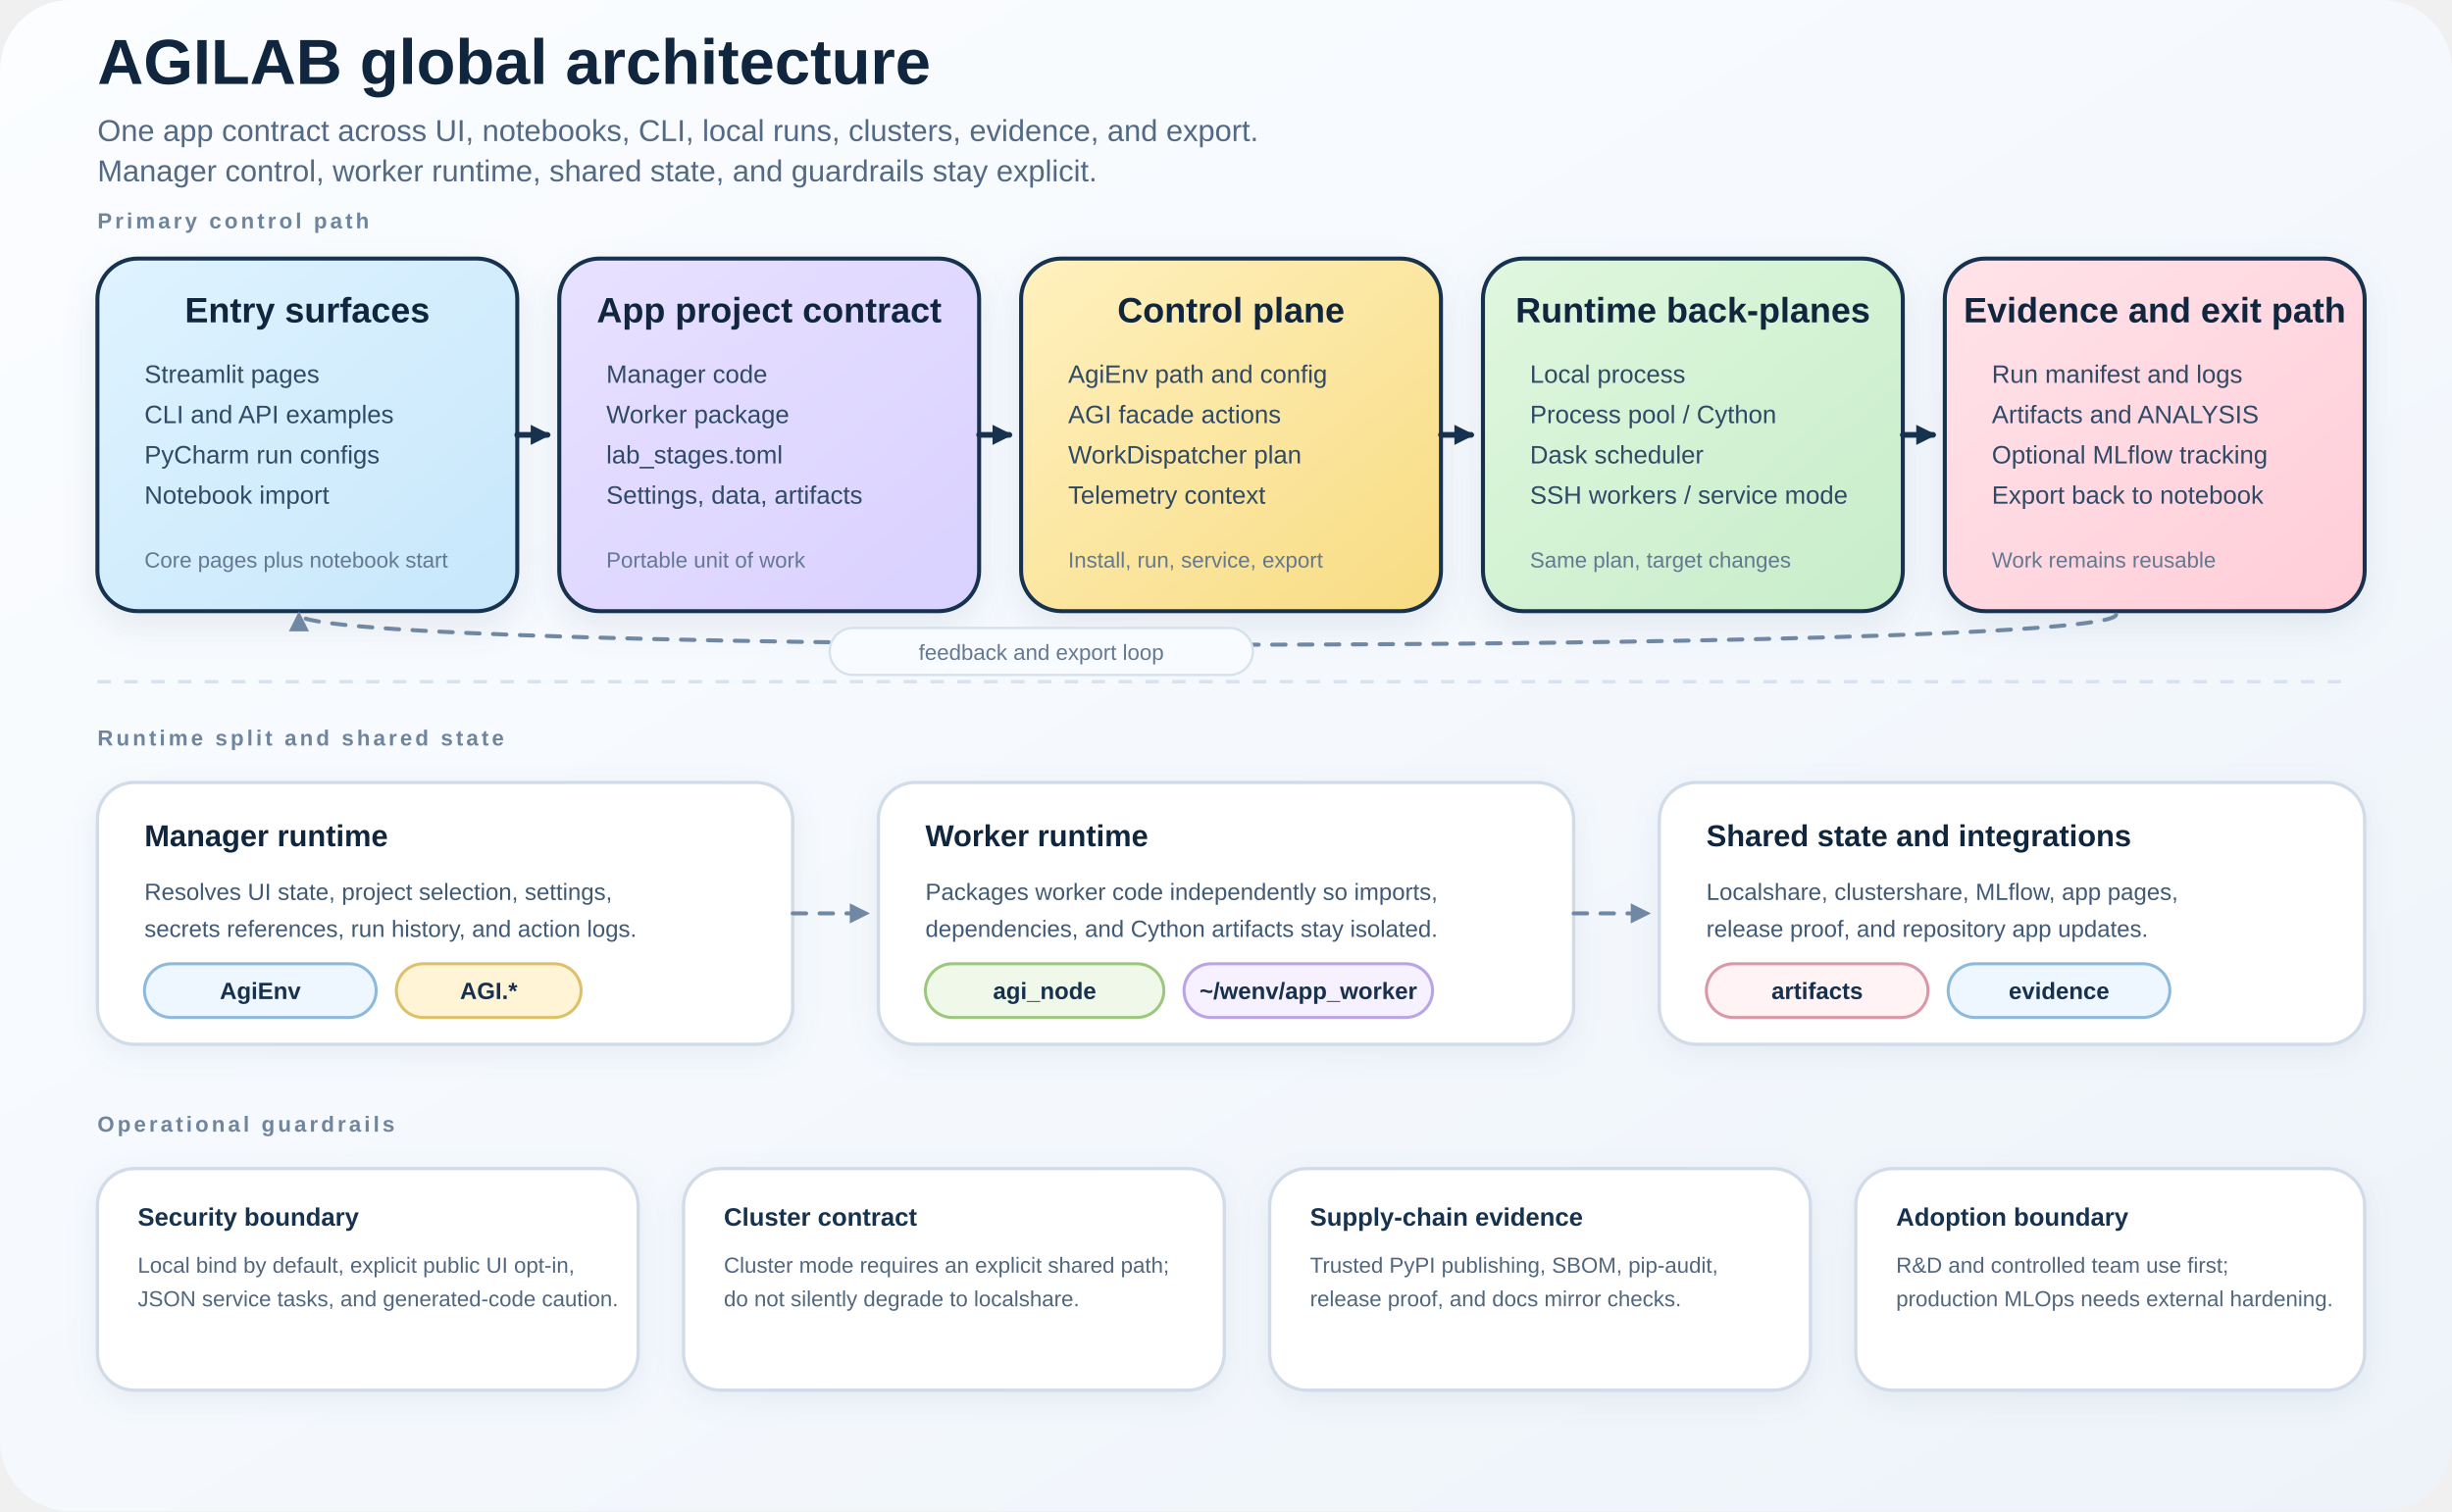
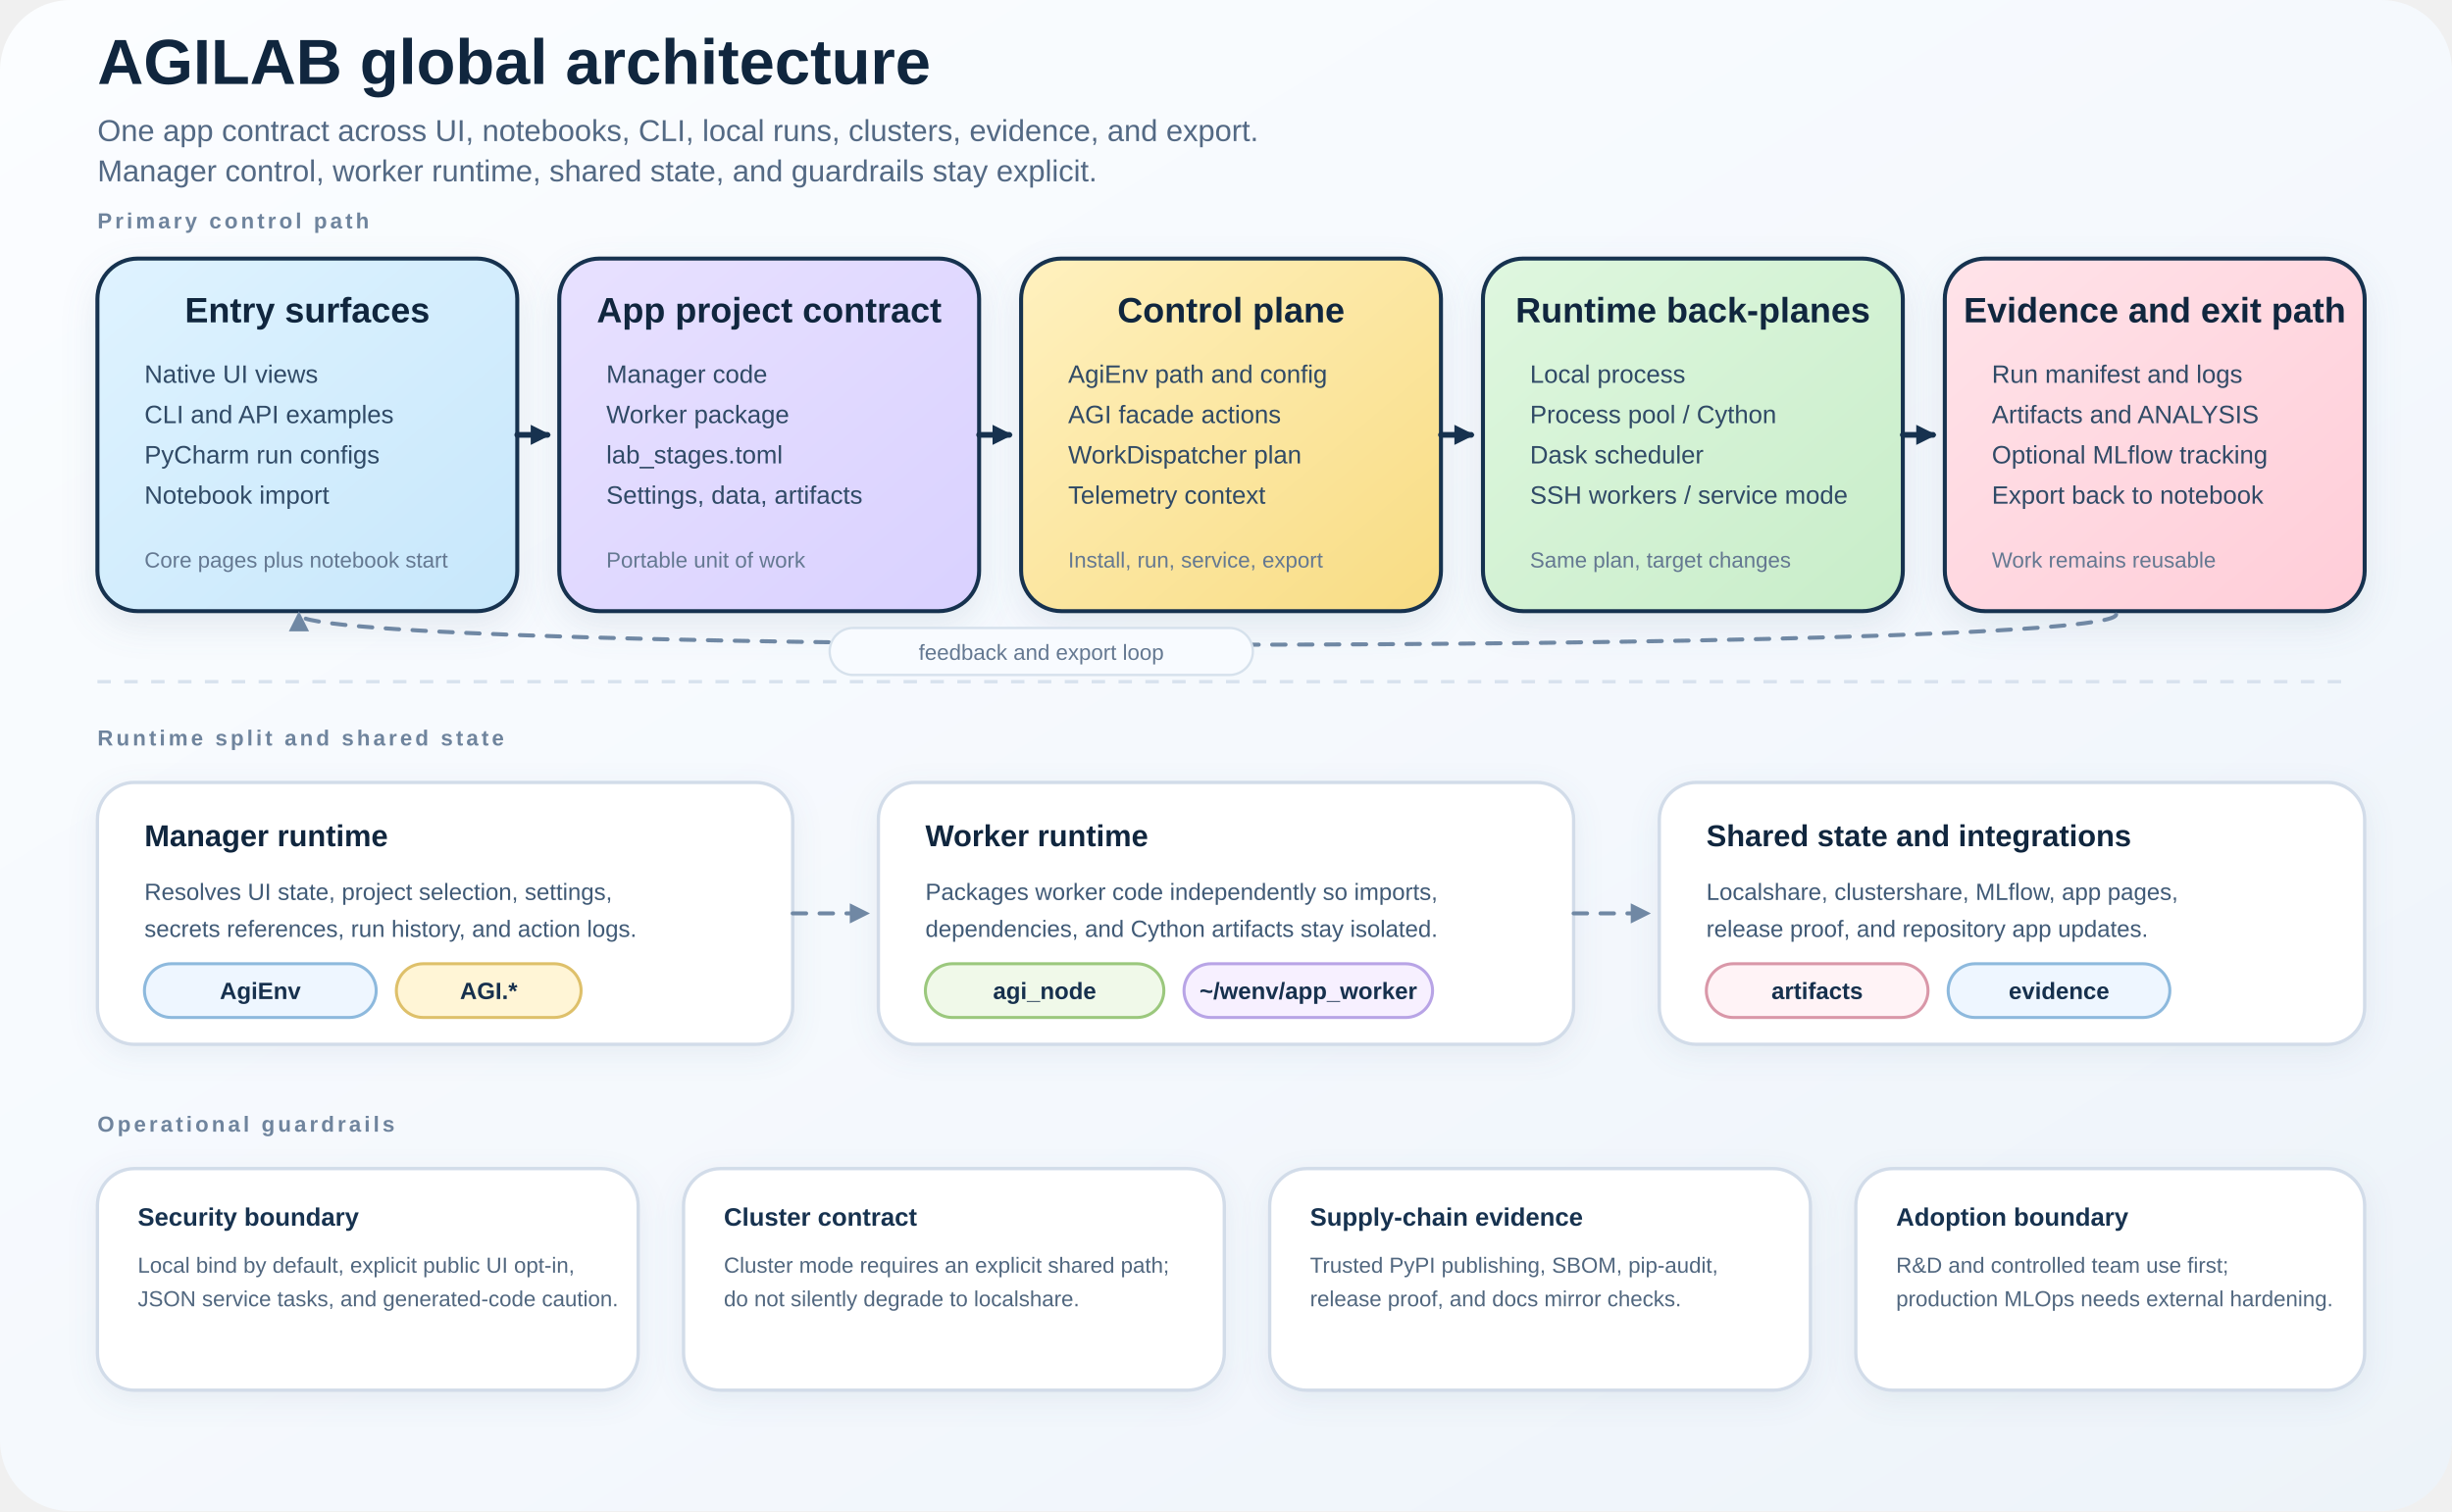
<svg xmlns="http://www.w3.org/2000/svg" width="1460" height="900" viewBox="0 0 1460 900" role="img" aria-labelledby="title desc">
  <defs>
    <style>
      text {
        font-family: Arial, Helvetica, sans-serif;
        fill: #10263e;
      }
      .page-title {
        font-size: 38px;
        font-weight: 700;
      }
      .page-subtitle {
        font-size: 18px;
        fill: #536984;
      }
      .section-label {
        font-size: 13px;
        font-weight: 700;
        letter-spacing: 0.14em;
        text-transform: uppercase;
        fill: #6f849d;
      }
      .card {
        stroke: #17324f;
        stroke-width: 2.4;
        rx: 24;
        ry: 24;
        filter: url(#shadow);
      }
      .card-title {
        font-size: 21px;
        font-weight: 700;
      }
      .card-body {
        font-size: 15px;
        fill: #304a66;
      }
      .card-note {
        font-size: 13px;
        fill: #647891;
      }
      .pill {
        stroke-width: 1.8;
        rx: 16;
        ry: 16;
      }
      .pill-text {
        font-size: 14px;
        font-weight: 700;
        fill: #16304d;
      }
      .lane {
        stroke: #d8e2ee;
        stroke-width: 2;
        stroke-dasharray: 8 8;
      }
      .arrow {
        stroke: #17324f;
        stroke-width: 3.4;
        fill: none;
        stroke-linecap: round;
        stroke-linejoin: round;
      }
      .arrow-soft {
        stroke: #7088a4;
        stroke-width: 2.4;
        fill: none;
        stroke-linecap: round;
        stroke-linejoin: round;
        stroke-dasharray: 8 8;
      }
      .callout {
        fill: #ffffff;
        stroke: #d2dce9;
        stroke-width: 2;
        rx: 22;
        ry: 22;
        filter: url(#soft-shadow);
      }
      .callout-title {
        font-size: 18px;
        font-weight: 700;
      }
      .callout-body {
        font-size: 14px;
        fill: #405a76;
      }
      .micro-title {
        font-size: 15px;
        font-weight: 700;
        fill: #17324f;
      }
      .micro-body {
        font-size: 13px;
        fill: #51677f;
      }
    </style>
    <linearGradient id="background" x1="0%" y1="0%" x2="100%" y2="100%">
      <stop offset="0%" stop-color="#fbfdff" />
      <stop offset="58%" stop-color="#f4f8fd" />
      <stop offset="100%" stop-color="#edf3f9" />
    </linearGradient>
    <linearGradient id="entry" x1="0%" y1="0%" x2="100%" y2="100%">
      <stop offset="0%" stop-color="#dff3ff" />
      <stop offset="100%" stop-color="#c7e7fb" />
    </linearGradient>
    <linearGradient id="contract" x1="0%" y1="0%" x2="100%" y2="100%">
      <stop offset="0%" stop-color="#e8e1ff" />
      <stop offset="100%" stop-color="#d9d1ff" />
    </linearGradient>
    <linearGradient id="control" x1="0%" y1="0%" x2="100%" y2="100%">
      <stop offset="0%" stop-color="#fff1bf" />
      <stop offset="100%" stop-color="#f8dc83" />
    </linearGradient>
    <linearGradient id="runtime" x1="0%" y1="0%" x2="100%" y2="100%">
      <stop offset="0%" stop-color="#dff7df" />
      <stop offset="100%" stop-color="#c8edc9" />
    </linearGradient>
    <linearGradient id="evidence" x1="0%" y1="0%" x2="100%" y2="100%">
      <stop offset="0%" stop-color="#ffe3e9" />
      <stop offset="100%" stop-color="#ffcdd8" />
    </linearGradient>
    <filter id="shadow" x="-12%" y="-12%" width="132%" height="136%">
      <feDropShadow dx="0" dy="8" stdDeviation="10" flood-color="#748aa5" flood-opacity="0.16" />
    </filter>
    <filter id="soft-shadow" filterUnits="userSpaceOnUse" x="-40" y="-40" width="500" height="250">
      <feDropShadow dx="0" dy="5" stdDeviation="8" flood-color="#748aa5" flood-opacity="0.11" />
    </filter>
    <marker id="arrowhead" markerWidth="12" markerHeight="12" refX="10" refY="6" orient="auto" markerUnits="userSpaceOnUse">
      <path d="M 0 0 L 12 6 L 0 12 z" fill="#17324f" />
    </marker>
    <marker id="arrowhead-soft" markerWidth="12" markerHeight="12" refX="10" refY="6" orient="auto" markerUnits="userSpaceOnUse">
      <path d="M 0 0 L 12 6 L 0 12 z" fill="#7088a4" />
    </marker>
  </defs>
  <rect width="1460" height="900" fill="url(#background)" rx="42" ry="42" />
  <g id="header" transform="translate(58,50)">
    <text class="page-title" x="0" y="0">AGILAB global architecture</text>
    <text class="page-subtitle" x="0" y="34">
      <tspan x="0" dy="0">One app contract across UI, notebooks, CLI, local runs, clusters, evidence, and export.</tspan>
      <tspan x="0" dy="24">Manager control, worker runtime, shared state, and guardrails stay explicit.</tspan>
    </text>
  </g>
  <line class="lane" x1="58" y1="406" x2="1402" y2="406" />
  <text class="section-label" x="58" y="136">Primary control path</text>
  <text class="section-label" x="58" y="444">Runtime split and shared state</text>
  <text class="section-label" x="58" y="674">Operational guardrails</text>
  <g id="primary-flow">
    <g id="entry-surfaces" transform="translate(58,154)">
      <rect class="card" width="250" height="210" fill="url(#entry)" />
      <text class="card-title" x="125" y="38" text-anchor="middle">Entry surfaces</text>
      <text class="card-body" x="28" y="74">
-         <tspan x="28" dy="0">Streamlit pages</tspan>
+         <tspan x="28" dy="0">Native UI views</tspan>
        <tspan x="28" dy="24">CLI and API examples</tspan>
        <tspan x="28" dy="24">PyCharm run configs</tspan>
        <tspan x="28" dy="24">Notebook import</tspan>
      </text>
      <text class="card-note" x="28" y="184">Core pages plus notebook start</text>
    </g>
    <g id="project-contract" transform="translate(333,154)">
      <rect class="card" width="250" height="210" fill="url(#contract)" />
      <text class="card-title" x="125" y="38" text-anchor="middle">App project contract</text>
      <text class="card-body" x="28" y="74">
        <tspan x="28" dy="0">Manager code</tspan>
        <tspan x="28" dy="24">Worker package</tspan>
        <tspan x="28" dy="24">lab_stages.toml</tspan>
        <tspan x="28" dy="24">Settings, data, artifacts</tspan>
      </text>
      <text class="card-note" x="28" y="184">Portable unit of work</text>
    </g>
    <g id="control-plane" transform="translate(608,154)">
      <rect class="card" width="250" height="210" fill="url(#control)" />
      <text class="card-title" x="125" y="38" text-anchor="middle">Control plane</text>
      <text class="card-body" x="28" y="74">
        <tspan x="28" dy="0">AgiEnv path and config</tspan>
        <tspan x="28" dy="24">AGI facade actions</tspan>
        <tspan x="28" dy="24">WorkDispatcher plan</tspan>
        <tspan x="28" dy="24">Telemetry context</tspan>
      </text>
      <text class="card-note" x="28" y="184">Install, run, service, export</text>
    </g>
    <g id="runtime-backplanes" transform="translate(883,154)">
      <rect class="card" width="250" height="210" fill="url(#runtime)" />
      <text class="card-title" x="125" y="38" text-anchor="middle">Runtime back-planes</text>
      <text class="card-body" x="28" y="74">
        <tspan x="28" dy="0">Local process</tspan>
        <tspan x="28" dy="24">Process pool / Cython</tspan>
        <tspan x="28" dy="24">Dask scheduler</tspan>
        <tspan x="28" dy="24">SSH workers / service mode</tspan>
      </text>
      <text class="card-note" x="28" y="184">Same plan, target changes</text>
    </g>
    <g id="evidence-portability" transform="translate(1158,154)">
      <rect class="card" width="250" height="210" fill="url(#evidence)" />
      <text class="card-title" x="125" y="38" text-anchor="middle">Evidence and exit path</text>
      <text class="card-body" x="28" y="74">
        <tspan x="28" dy="0">Run manifest and logs</tspan>
        <tspan x="28" dy="24">Artifacts and ANALYSIS</tspan>
        <tspan x="28" dy="24">Optional MLflow tracking</tspan>
        <tspan x="28" dy="24">Export back to notebook</tspan>
      </text>
      <text class="card-note" x="28" y="184">Work remains reusable</text>
    </g>
  </g>
  <path class="arrow" d="M 308 259 H 326" marker-end="url(#arrowhead)" />
  <path class="arrow" d="M 583 259 H 601" marker-end="url(#arrowhead)" />
  <path class="arrow" d="M 858 259 H 876" marker-end="url(#arrowhead)" />
  <path class="arrow" d="M 1133 259 H 1151" marker-end="url(#arrowhead)" />
  <path class="arrow-soft" d="M 1260 366 C 1260 390 178 390 178 366" marker-end="url(#arrowhead-soft)" />
  <rect x="494" y="374" width="252" height="28" fill="#f8fbff" stroke="#d6e1ec" stroke-width="1.4" rx="14" ry="14" />
  <text class="card-note" x="620" y="393" text-anchor="middle">feedback and export loop</text>
  <g id="runtime-split" transform="translate(58,466)">
    <rect class="callout" width="414" height="156" />
    <text class="callout-title" x="28" y="38">Manager runtime</text>
    <text class="callout-body" x="28" y="70">
      <tspan x="28" dy="0">Resolves UI state, project selection, settings,</tspan>
      <tspan x="28" dy="22">secrets references, run history, and action logs.</tspan>
    </text>
    <rect class="pill" x="28" y="108" width="138" height="32" fill="#eef6ff" stroke="#8db9dd" />
    <text class="pill-text" x="97" y="129" text-anchor="middle">AgiEnv</text>
    <rect class="pill" x="178" y="108" width="110" height="32" fill="#fff5d6" stroke="#dec06a" />
    <text class="pill-text" x="233" y="129" text-anchor="middle">AGI.*</text>
  </g>
  <g id="worker-runtime" transform="translate(523,466)">
    <rect class="callout" width="414" height="156" />
    <text class="callout-title" x="28" y="38">Worker runtime</text>
    <text class="callout-body" x="28" y="70">
      <tspan x="28" dy="0">Packages worker code independently so imports,</tspan>
      <tspan x="28" dy="22">dependencies, and Cython artifacts stay isolated.</tspan>
    </text>
    <rect class="pill" x="28" y="108" width="142" height="32" fill="#f0f9e9" stroke="#9bc87d" />
    <text class="pill-text" x="99" y="129" text-anchor="middle">agi_node</text>
    <rect class="pill" x="182" y="108" width="148" height="32" fill="#f7f0ff" stroke="#b8a4e6" />
    <text class="pill-text" x="256" y="129" text-anchor="middle">~/wenv/app_worker</text>
  </g>
  <g id="shared-state" transform="translate(988,466)">
    <rect class="callout" width="420" height="156" />
    <text class="callout-title" x="28" y="38">Shared state and integrations</text>
    <text class="callout-body" x="28" y="70">
      <tspan x="28" dy="0">Localshare, clustershare, MLflow, app pages,</tspan>
      <tspan x="28" dy="22">release proof, and repository app updates.</tspan>
    </text>
    <rect class="pill" x="28" y="108" width="132" height="32" fill="#fff3f6" stroke="#d997a8" />
    <text class="pill-text" x="94" y="129" text-anchor="middle">artifacts</text>
    <rect class="pill" x="172" y="108" width="132" height="32" fill="#eef6ff" stroke="#8db9dd" />
    <text class="pill-text" x="238" y="129" text-anchor="middle">evidence</text>
  </g>
  <path class="arrow-soft" d="M 472 544 H 516" marker-end="url(#arrowhead-soft)" />
  <path class="arrow-soft" d="M 937 544 H 981" marker-end="url(#arrowhead-soft)" />
  <g id="guardrails" transform="translate(58,696)">
    <rect class="callout" width="322" height="132" />
    <text class="micro-title" x="24" y="34">Security boundary</text>
    <text class="micro-body" x="24" y="62">
      <tspan x="24" dy="0">Local bind by default, explicit public UI opt-in,</tspan>
      <tspan x="24" dy="20">JSON service tasks, and generated-code caution.</tspan>
    </text>
  </g>
  <g id="cluster-guardrail" transform="translate(407,696)">
    <rect class="callout" width="322" height="132" />
    <text class="micro-title" x="24" y="34">Cluster contract</text>
    <text class="micro-body" x="24" y="62">
      <tspan x="24" dy="0">Cluster mode requires an explicit shared path;</tspan>
      <tspan x="24" dy="20">do not silently degrade to localshare.</tspan>
    </text>
  </g>
  <g id="supply-chain" transform="translate(756,696)">
    <rect class="callout" width="322" height="132" />
    <text class="micro-title" x="24" y="34">Supply-chain evidence</text>
    <text class="micro-body" x="24" y="62">
      <tspan x="24" dy="0">Trusted PyPI publishing, SBOM, pip-audit,</tspan>
      <tspan x="24" dy="20">release proof, and docs mirror checks.</tspan>
    </text>
  </g>
  <g id="adoption-boundary" transform="translate(1105,696)">
    <rect class="callout" width="303" height="132" />
    <text class="micro-title" x="24" y="34">Adoption boundary</text>
    <text class="micro-body" x="24" y="62">
      <tspan x="24" dy="0">R&amp;D and controlled team use first;</tspan>
      <tspan x="24" dy="20">production MLOps needs external hardening.</tspan>
    </text>
  </g>
</svg>
